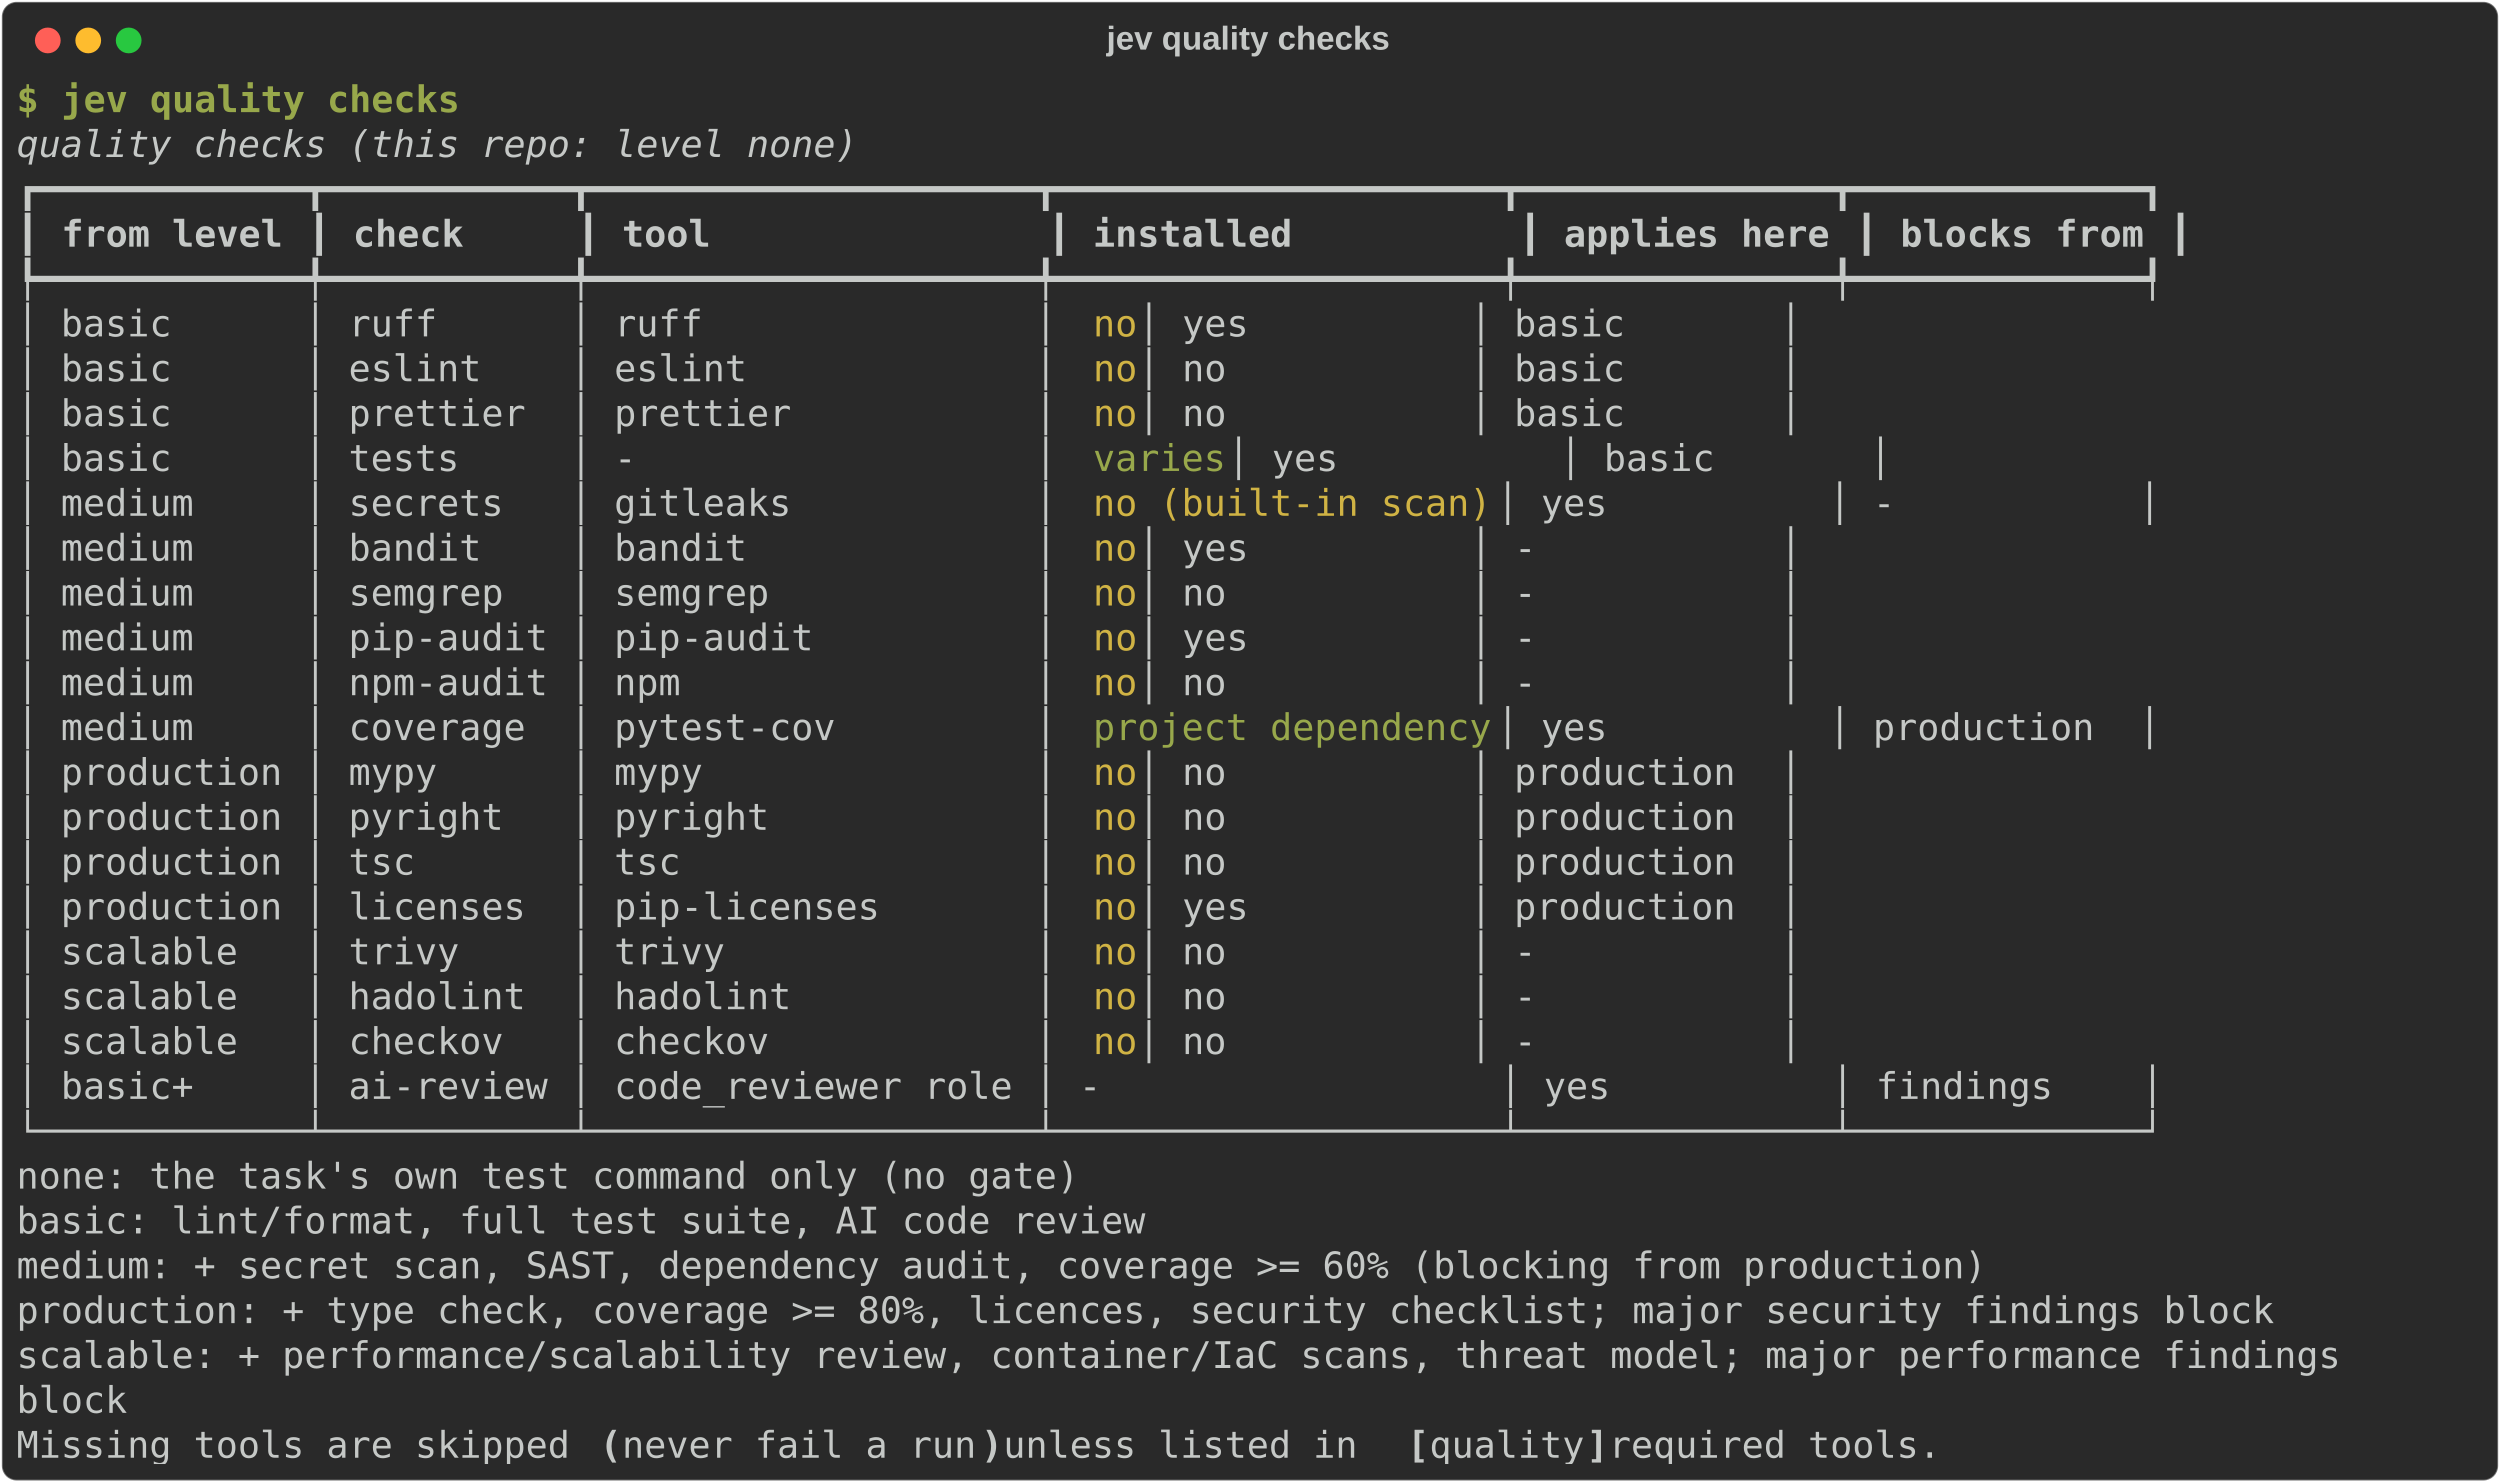
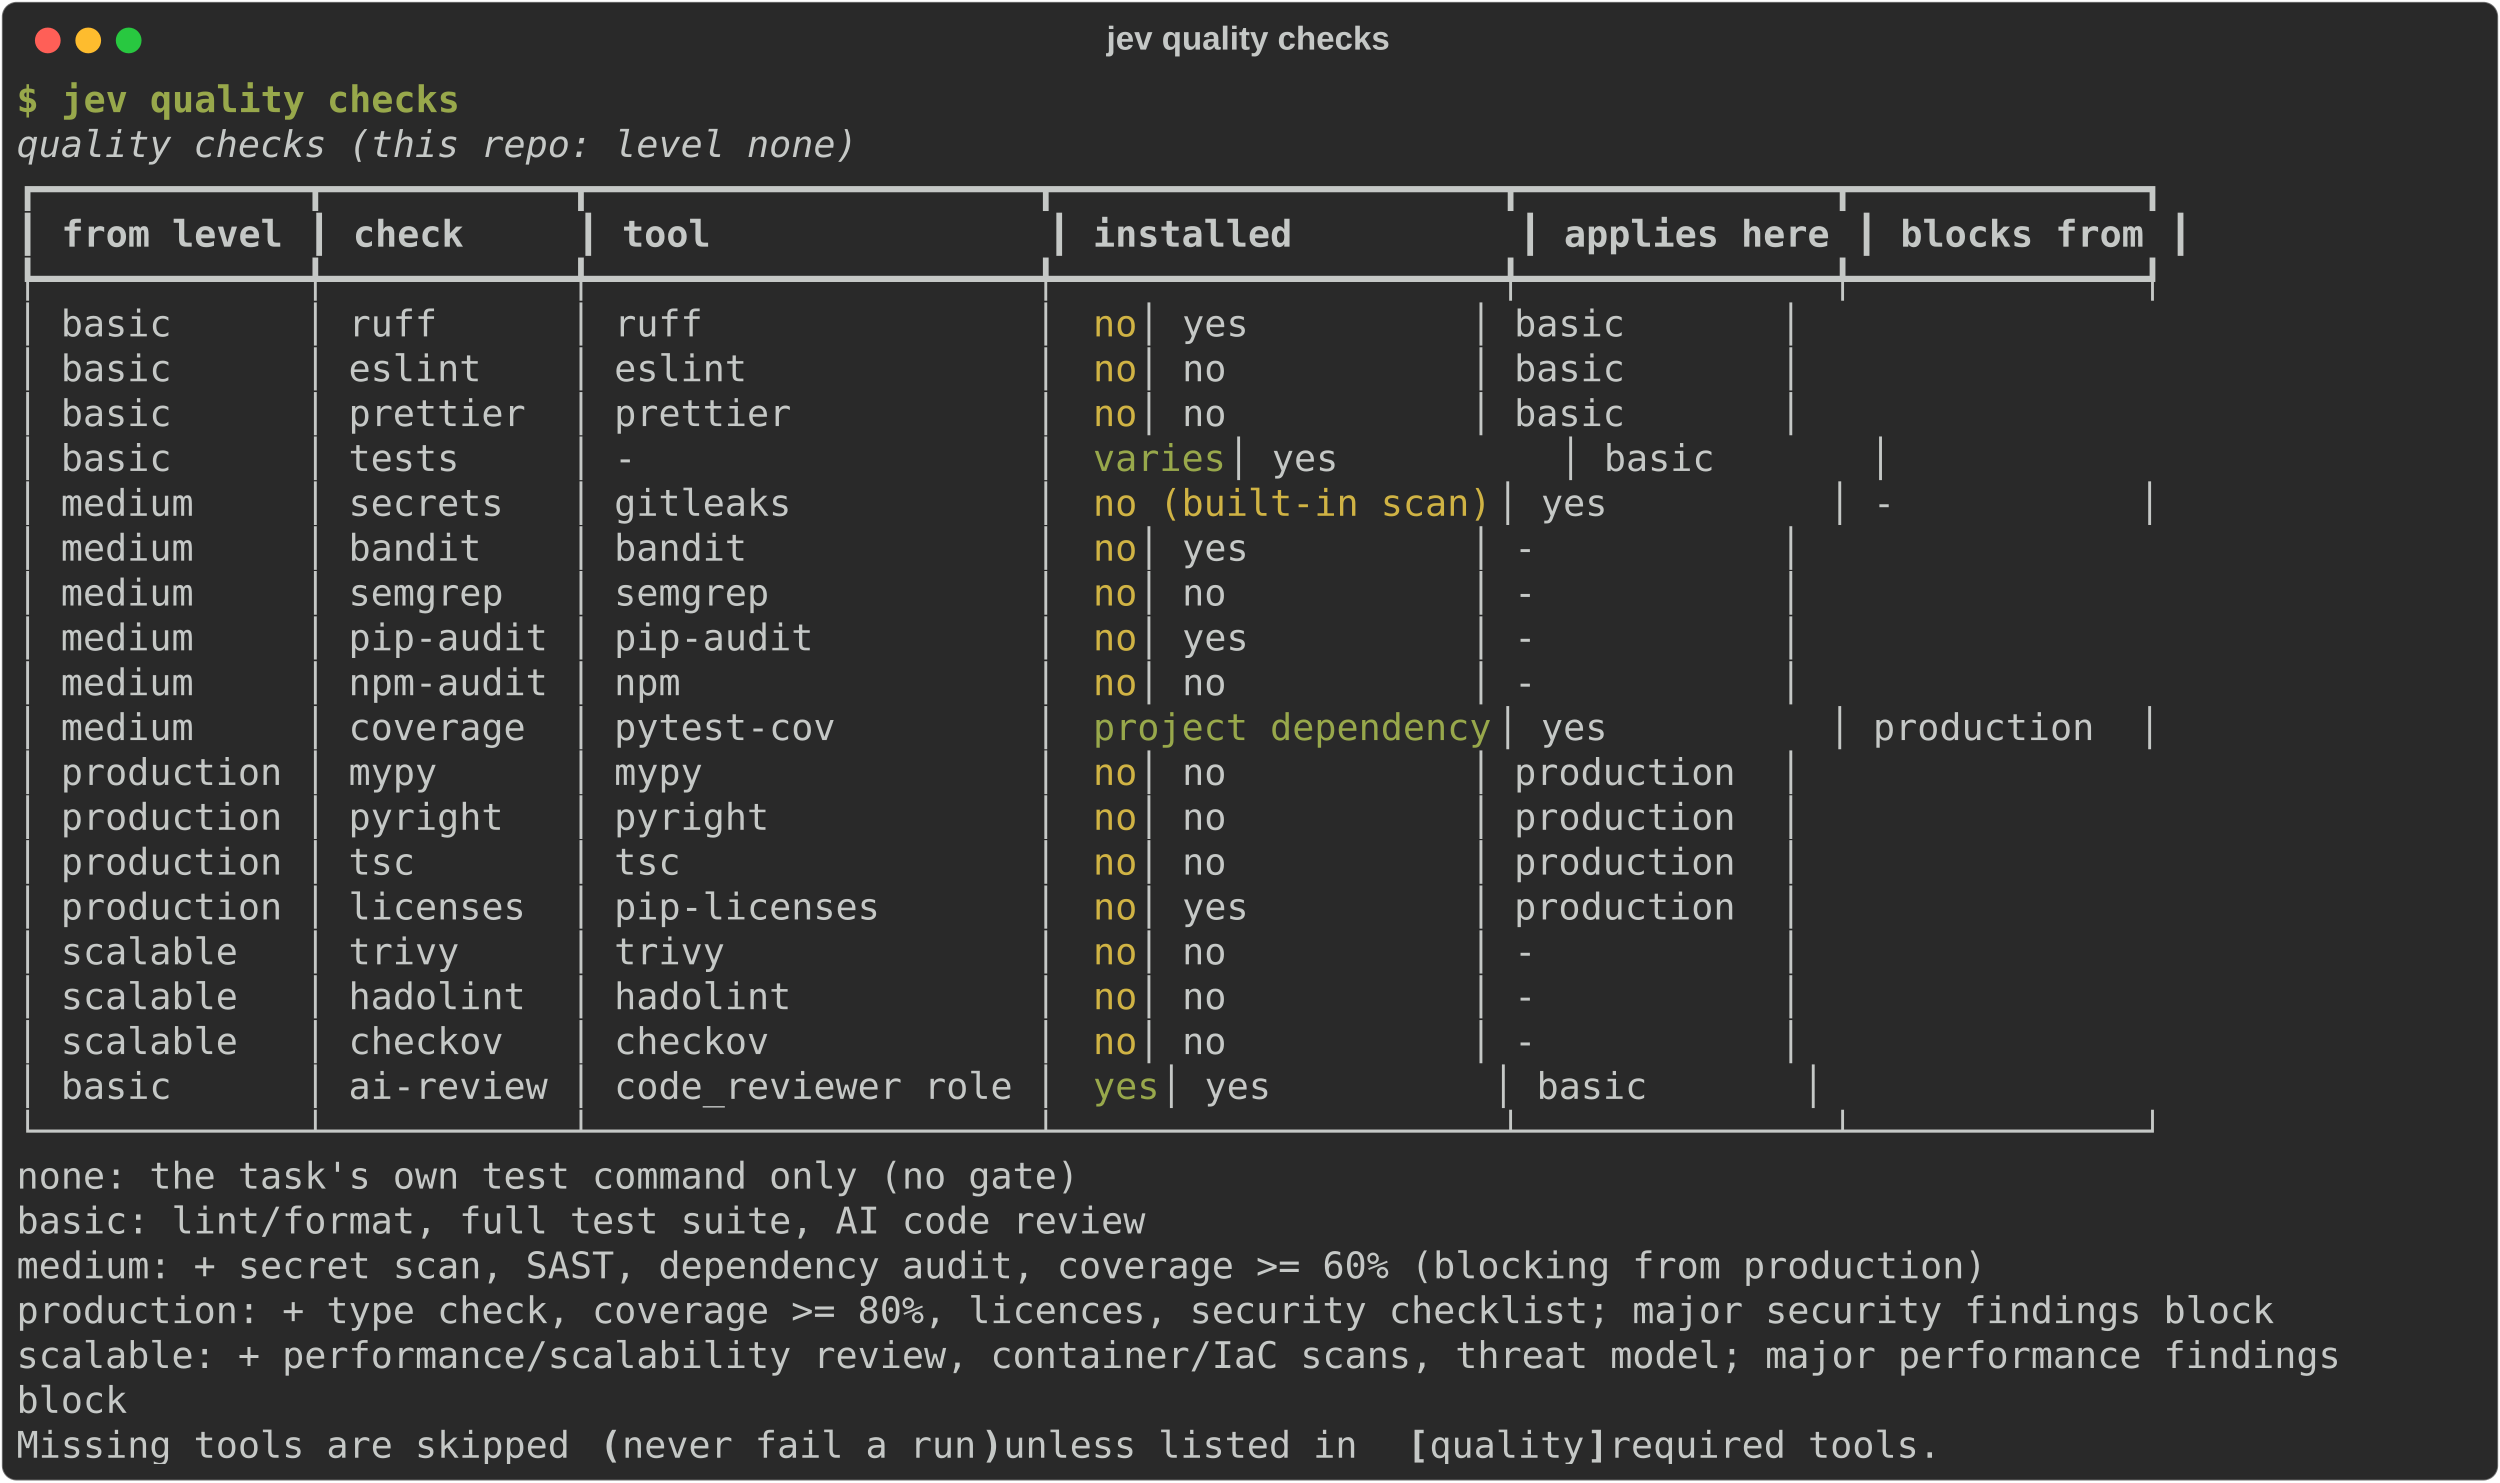
<svg xmlns="http://www.w3.org/2000/svg" class="rich-terminal" viewBox="0 0 1360 806.4">
  <style>

    @font-face {
        font-family: "Fira Code";
        src: local("FiraCode-Regular"),
                url("https://cdnjs.cloudflare.com/ajax/libs/firacode/6.2.0/woff2/FiraCode-Regular.woff2") format("woff2"),
                url("https://cdnjs.cloudflare.com/ajax/libs/firacode/6.2.0/woff/FiraCode-Regular.woff") format("woff");
        font-style: normal;
        font-weight: 400;
    }
    @font-face {
        font-family: "Fira Code";
        src: local("FiraCode-Bold"),
                url("https://cdnjs.cloudflare.com/ajax/libs/firacode/6.2.0/woff2/FiraCode-Bold.woff2") format("woff2"),
                url("https://cdnjs.cloudflare.com/ajax/libs/firacode/6.2.0/woff/FiraCode-Bold.woff") format("woff");
        font-style: bold;
        font-weight: 700;
    }

-     .terminal-339741972-matrix {
+     .terminal-1453140617-matrix {
        font-family: Fira Code, monospace;
        font-size: 20px;
        line-height: 24.4px;
        font-variant-east-asian: full-width;
    }

-     .terminal-339741972-title {
+     .terminal-1453140617-title {
        font-size: 18px;
        font-weight: bold;
        font-family: arial;
    }

-     .terminal-339741972-r1 { fill: #98a84b;font-weight: bold }
- .terminal-339741972-r2 { fill: #c5c8c6 }
- .terminal-339741972-r3 { fill: #c5c8c6;font-style: italic; }
- .terminal-339741972-r4 { fill: #c5c8c6;font-weight: bold }
- .terminal-339741972-r5 { fill: #d0b344 }
- .terminal-339741972-r6 { fill: #98a84b }
+     .terminal-1453140617-r1 { fill: #98a84b;font-weight: bold }
+ .terminal-1453140617-r2 { fill: #c5c8c6 }
+ .terminal-1453140617-r3 { fill: #c5c8c6;font-style: italic; }
+ .terminal-1453140617-r4 { fill: #c5c8c6;font-weight: bold }
+ .terminal-1453140617-r5 { fill: #d0b344 }
+ .terminal-1453140617-r6 { fill: #98a84b }
    </style>
  <defs>
-     <clipPath id="terminal-339741972-clip-terminal">
+     <clipPath id="terminal-1453140617-clip-terminal">
      <rect x="0" y="0" width="1341.0" height="755.4" />
    </clipPath>
-     <clipPath id="terminal-339741972-line-0">
+     <clipPath id="terminal-1453140617-line-0">
      <rect x="0" y="1.5" width="1342" height="24.65" />
    </clipPath>
-     <clipPath id="terminal-339741972-line-1">
+     <clipPath id="terminal-1453140617-line-1">
      <rect x="0" y="25.9" width="1342" height="24.65" />
    </clipPath>
-     <clipPath id="terminal-339741972-line-2">
+     <clipPath id="terminal-1453140617-line-2">
      <rect x="0" y="50.3" width="1342" height="24.65" />
    </clipPath>
-     <clipPath id="terminal-339741972-line-3">
+     <clipPath id="terminal-1453140617-line-3">
      <rect x="0" y="74.7" width="1342" height="24.65" />
    </clipPath>
-     <clipPath id="terminal-339741972-line-4">
+     <clipPath id="terminal-1453140617-line-4">
      <rect x="0" y="99.1" width="1342" height="24.65" />
    </clipPath>
-     <clipPath id="terminal-339741972-line-5">
+     <clipPath id="terminal-1453140617-line-5">
      <rect x="0" y="123.5" width="1342" height="24.65" />
    </clipPath>
-     <clipPath id="terminal-339741972-line-6">
+     <clipPath id="terminal-1453140617-line-6">
      <rect x="0" y="147.9" width="1342" height="24.65" />
    </clipPath>
-     <clipPath id="terminal-339741972-line-7">
+     <clipPath id="terminal-1453140617-line-7">
      <rect x="0" y="172.3" width="1342" height="24.65" />
    </clipPath>
-     <clipPath id="terminal-339741972-line-8">
+     <clipPath id="terminal-1453140617-line-8">
      <rect x="0" y="196.7" width="1342" height="24.65" />
    </clipPath>
-     <clipPath id="terminal-339741972-line-9">
+     <clipPath id="terminal-1453140617-line-9">
      <rect x="0" y="221.1" width="1342" height="24.65" />
    </clipPath>
-     <clipPath id="terminal-339741972-line-10">
+     <clipPath id="terminal-1453140617-line-10">
      <rect x="0" y="245.5" width="1342" height="24.65" />
    </clipPath>
-     <clipPath id="terminal-339741972-line-11">
+     <clipPath id="terminal-1453140617-line-11">
      <rect x="0" y="269.9" width="1342" height="24.65" />
    </clipPath>
-     <clipPath id="terminal-339741972-line-12">
+     <clipPath id="terminal-1453140617-line-12">
      <rect x="0" y="294.3" width="1342" height="24.65" />
    </clipPath>
-     <clipPath id="terminal-339741972-line-13">
+     <clipPath id="terminal-1453140617-line-13">
      <rect x="0" y="318.7" width="1342" height="24.65" />
    </clipPath>
-     <clipPath id="terminal-339741972-line-14">
+     <clipPath id="terminal-1453140617-line-14">
      <rect x="0" y="343.1" width="1342" height="24.65" />
    </clipPath>
-     <clipPath id="terminal-339741972-line-15">
+     <clipPath id="terminal-1453140617-line-15">
      <rect x="0" y="367.5" width="1342" height="24.65" />
    </clipPath>
-     <clipPath id="terminal-339741972-line-16">
+     <clipPath id="terminal-1453140617-line-16">
      <rect x="0" y="391.9" width="1342" height="24.65" />
    </clipPath>
-     <clipPath id="terminal-339741972-line-17">
+     <clipPath id="terminal-1453140617-line-17">
      <rect x="0" y="416.3" width="1342" height="24.65" />
    </clipPath>
-     <clipPath id="terminal-339741972-line-18">
+     <clipPath id="terminal-1453140617-line-18">
      <rect x="0" y="440.7" width="1342" height="24.65" />
    </clipPath>
-     <clipPath id="terminal-339741972-line-19">
+     <clipPath id="terminal-1453140617-line-19">
      <rect x="0" y="465.1" width="1342" height="24.65" />
    </clipPath>
-     <clipPath id="terminal-339741972-line-20">
+     <clipPath id="terminal-1453140617-line-20">
      <rect x="0" y="489.5" width="1342" height="24.65" />
    </clipPath>
-     <clipPath id="terminal-339741972-line-21">
+     <clipPath id="terminal-1453140617-line-21">
      <rect x="0" y="513.9" width="1342" height="24.65" />
    </clipPath>
-     <clipPath id="terminal-339741972-line-22">
+     <clipPath id="terminal-1453140617-line-22">
      <rect x="0" y="538.3" width="1342" height="24.65" />
    </clipPath>
-     <clipPath id="terminal-339741972-line-23">
+     <clipPath id="terminal-1453140617-line-23">
      <rect x="0" y="562.7" width="1342" height="24.65" />
    </clipPath>
-     <clipPath id="terminal-339741972-line-24">
+     <clipPath id="terminal-1453140617-line-24">
      <rect x="0" y="587.1" width="1342" height="24.65" />
    </clipPath>
-     <clipPath id="terminal-339741972-line-25">
+     <clipPath id="terminal-1453140617-line-25">
      <rect x="0" y="611.5" width="1342" height="24.65" />
    </clipPath>
-     <clipPath id="terminal-339741972-line-26">
+     <clipPath id="terminal-1453140617-line-26">
      <rect x="0" y="635.9" width="1342" height="24.65" />
    </clipPath>
-     <clipPath id="terminal-339741972-line-27">
+     <clipPath id="terminal-1453140617-line-27">
      <rect x="0" y="660.3" width="1342" height="24.65" />
    </clipPath>
-     <clipPath id="terminal-339741972-line-28">
+     <clipPath id="terminal-1453140617-line-28">
      <rect x="0" y="684.7" width="1342" height="24.65" />
    </clipPath>
-     <clipPath id="terminal-339741972-line-29">
+     <clipPath id="terminal-1453140617-line-29">
      <rect x="0" y="709.1" width="1342" height="24.65" />
    </clipPath>
  </defs>
  <rect fill="#292929" stroke="rgba(255,255,255,0.35)" stroke-width="1" x="1" y="1" width="1358" height="804.4" rx="8" />
-   <text class="terminal-339741972-title" fill="#c5c8c6" text-anchor="middle" x="679" y="27">jev quality checks</text>
+   <text class="terminal-1453140617-title" fill="#c5c8c6" text-anchor="middle" x="679" y="27">jev quality checks</text>
  <g transform="translate(26,22)">
    <circle cx="0" cy="0" r="7" fill="#ff5f57" />
    <circle cx="22" cy="0" r="7" fill="#febc2e" />
    <circle cx="44" cy="0" r="7" fill="#28c840" />
  </g>
-   <g transform="translate(9, 41)" clip-path="url(#terminal-339741972-clip-terminal)">
-     <g class="terminal-339741972-matrix">
-       <text class="terminal-339741972-r1" x="0" y="20" textLength="24.4" clip-path="url(#terminal-339741972-line-0)">$ </text>
-       <text class="terminal-339741972-r1" x="24.4" y="20" textLength="219.6" clip-path="url(#terminal-339741972-line-0)">jev quality checks</text>
-       <text class="terminal-339741972-r2" x="1342" y="20" textLength="12.2" clip-path="url(#terminal-339741972-line-0)">
- </text>
-       <text class="terminal-339741972-r3" x="0" y="44.4" textLength="1183.4" clip-path="url(#terminal-339741972-line-1)">                             quality checks (this repo: level none)                              </text>
-       <text class="terminal-339741972-r2" x="1342" y="44.4" textLength="12.2" clip-path="url(#terminal-339741972-line-1)">
- </text>
-       <text class="terminal-339741972-r2" x="0" y="68.8" textLength="1183.4" clip-path="url(#terminal-339741972-line-2)">┏━━━━━━━━━━━━┳━━━━━━━━━━━┳━━━━━━━━━━━━━━━━━━━━┳━━━━━━━━━━━━━━━━━━━━┳━━━━━━━━━━━━━━┳━━━━━━━━━━━━━┓</text>
-       <text class="terminal-339741972-r2" x="1342" y="68.8" textLength="12.2" clip-path="url(#terminal-339741972-line-2)">
- </text>
-       <text class="terminal-339741972-r2" x="0" y="93.2" textLength="12.2" clip-path="url(#terminal-339741972-line-3)">┃</text>
-       <text class="terminal-339741972-r4" x="24.4" y="93.2" textLength="122" clip-path="url(#terminal-339741972-line-3)">from level</text>
-       <text class="terminal-339741972-r2" x="158.6" y="93.2" textLength="12.2" clip-path="url(#terminal-339741972-line-3)">┃</text>
-       <text class="terminal-339741972-r4" x="183" y="93.2" textLength="109.8" clip-path="url(#terminal-339741972-line-3)">check    </text>
-       <text class="terminal-339741972-r2" x="305" y="93.2" textLength="12.2" clip-path="url(#terminal-339741972-line-3)">┃</text>
-       <text class="terminal-339741972-r4" x="329.4" y="93.2" textLength="219.6" clip-path="url(#terminal-339741972-line-3)">tool              </text>
-       <text class="terminal-339741972-r2" x="561.2" y="93.2" textLength="12.2" clip-path="url(#terminal-339741972-line-3)">┃</text>
-       <text class="terminal-339741972-r4" x="585.6" y="93.2" textLength="219.6" clip-path="url(#terminal-339741972-line-3)">installed         </text>
-       <text class="terminal-339741972-r2" x="817.4" y="93.2" textLength="12.2" clip-path="url(#terminal-339741972-line-3)">┃</text>
-       <text class="terminal-339741972-r4" x="841.8" y="93.2" textLength="146.4" clip-path="url(#terminal-339741972-line-3)">applies here</text>
-       <text class="terminal-339741972-r2" x="1000.4" y="93.2" textLength="12.2" clip-path="url(#terminal-339741972-line-3)">┃</text>
-       <text class="terminal-339741972-r4" x="1024.8" y="93.2" textLength="134.2" clip-path="url(#terminal-339741972-line-3)">blocks from</text>
-       <text class="terminal-339741972-r2" x="1171.2" y="93.2" textLength="12.2" clip-path="url(#terminal-339741972-line-3)">┃</text>
-       <text class="terminal-339741972-r2" x="1342" y="93.2" textLength="12.2" clip-path="url(#terminal-339741972-line-3)">
- </text>
-       <text class="terminal-339741972-r2" x="0" y="117.6" textLength="1183.4" clip-path="url(#terminal-339741972-line-4)">┡━━━━━━━━━━━━╇━━━━━━━━━━━╇━━━━━━━━━━━━━━━━━━━━╇━━━━━━━━━━━━━━━━━━━━╇━━━━━━━━━━━━━━╇━━━━━━━━━━━━━┩</text>
-       <text class="terminal-339741972-r2" x="1342" y="117.6" textLength="12.2" clip-path="url(#terminal-339741972-line-4)">
- </text>
-       <text class="terminal-339741972-r2" x="0" y="142" textLength="585.6" clip-path="url(#terminal-339741972-line-5)">│ basic      │ ruff      │ ruff               │ </text>
-       <text class="terminal-339741972-r5" x="585.6" y="142" textLength="24.4" clip-path="url(#terminal-339741972-line-5)">no</text>
-       <text class="terminal-339741972-r2" x="610" y="142" textLength="573.4" clip-path="url(#terminal-339741972-line-5)">                 │ yes          │ basic       │</text>
-       <text class="terminal-339741972-r2" x="1342" y="142" textLength="12.2" clip-path="url(#terminal-339741972-line-5)">
- </text>
-       <text class="terminal-339741972-r2" x="0" y="166.4" textLength="585.6" clip-path="url(#terminal-339741972-line-6)">│ basic      │ eslint    │ eslint             │ </text>
-       <text class="terminal-339741972-r5" x="585.6" y="166.4" textLength="24.4" clip-path="url(#terminal-339741972-line-6)">no</text>
-       <text class="terminal-339741972-r2" x="610" y="166.4" textLength="573.4" clip-path="url(#terminal-339741972-line-6)">                 │ no           │ basic       │</text>
-       <text class="terminal-339741972-r2" x="1342" y="166.4" textLength="12.2" clip-path="url(#terminal-339741972-line-6)">
- </text>
-       <text class="terminal-339741972-r2" x="0" y="190.8" textLength="585.6" clip-path="url(#terminal-339741972-line-7)">│ basic      │ prettier  │ prettier           │ </text>
-       <text class="terminal-339741972-r5" x="585.6" y="190.8" textLength="24.4" clip-path="url(#terminal-339741972-line-7)">no</text>
-       <text class="terminal-339741972-r2" x="610" y="190.8" textLength="573.4" clip-path="url(#terminal-339741972-line-7)">                 │ no           │ basic       │</text>
-       <text class="terminal-339741972-r2" x="1342" y="190.8" textLength="12.2" clip-path="url(#terminal-339741972-line-7)">
- </text>
-       <text class="terminal-339741972-r2" x="0" y="215.2" textLength="585.6" clip-path="url(#terminal-339741972-line-8)">│ basic      │ tests     │ -                  │ </text>
-       <text class="terminal-339741972-r6" x="585.6" y="215.2" textLength="73.2" clip-path="url(#terminal-339741972-line-8)">varies</text>
-       <text class="terminal-339741972-r2" x="658.8" y="215.2" textLength="524.6" clip-path="url(#terminal-339741972-line-8)">             │ yes          │ basic       │</text>
-       <text class="terminal-339741972-r2" x="1342" y="215.2" textLength="12.2" clip-path="url(#terminal-339741972-line-8)">
- </text>
-       <text class="terminal-339741972-r2" x="0" y="239.6" textLength="585.6" clip-path="url(#terminal-339741972-line-9)">│ medium     │ secrets   │ gitleaks           │ </text>
-       <text class="terminal-339741972-r5" x="585.6" y="239.6" textLength="219.6" clip-path="url(#terminal-339741972-line-9)">no (built-in scan)</text>
-       <text class="terminal-339741972-r2" x="805.2" y="239.6" textLength="378.2" clip-path="url(#terminal-339741972-line-9)"> │ yes          │ -           │</text>
-       <text class="terminal-339741972-r2" x="1342" y="239.6" textLength="12.2" clip-path="url(#terminal-339741972-line-9)">
- </text>
-       <text class="terminal-339741972-r2" x="0" y="264" textLength="585.6" clip-path="url(#terminal-339741972-line-10)">│ medium     │ bandit    │ bandit             │ </text>
-       <text class="terminal-339741972-r5" x="585.6" y="264" textLength="24.4" clip-path="url(#terminal-339741972-line-10)">no</text>
-       <text class="terminal-339741972-r2" x="610" y="264" textLength="573.4" clip-path="url(#terminal-339741972-line-10)">                 │ yes          │ -           │</text>
-       <text class="terminal-339741972-r2" x="1342" y="264" textLength="12.2" clip-path="url(#terminal-339741972-line-10)">
- </text>
-       <text class="terminal-339741972-r2" x="0" y="288.4" textLength="585.6" clip-path="url(#terminal-339741972-line-11)">│ medium     │ semgrep   │ semgrep            │ </text>
-       <text class="terminal-339741972-r5" x="585.6" y="288.4" textLength="24.4" clip-path="url(#terminal-339741972-line-11)">no</text>
-       <text class="terminal-339741972-r2" x="610" y="288.4" textLength="573.4" clip-path="url(#terminal-339741972-line-11)">                 │ no           │ -           │</text>
-       <text class="terminal-339741972-r2" x="1342" y="288.4" textLength="12.2" clip-path="url(#terminal-339741972-line-11)">
- </text>
-       <text class="terminal-339741972-r2" x="0" y="312.8" textLength="585.6" clip-path="url(#terminal-339741972-line-12)">│ medium     │ pip-audit │ pip-audit          │ </text>
-       <text class="terminal-339741972-r5" x="585.6" y="312.8" textLength="24.4" clip-path="url(#terminal-339741972-line-12)">no</text>
-       <text class="terminal-339741972-r2" x="610" y="312.8" textLength="573.4" clip-path="url(#terminal-339741972-line-12)">                 │ yes          │ -           │</text>
-       <text class="terminal-339741972-r2" x="1342" y="312.8" textLength="12.2" clip-path="url(#terminal-339741972-line-12)">
- </text>
-       <text class="terminal-339741972-r2" x="0" y="337.2" textLength="585.6" clip-path="url(#terminal-339741972-line-13)">│ medium     │ npm-audit │ npm                │ </text>
-       <text class="terminal-339741972-r5" x="585.6" y="337.2" textLength="24.4" clip-path="url(#terminal-339741972-line-13)">no</text>
-       <text class="terminal-339741972-r2" x="610" y="337.2" textLength="573.4" clip-path="url(#terminal-339741972-line-13)">                 │ no           │ -           │</text>
-       <text class="terminal-339741972-r2" x="1342" y="337.2" textLength="12.2" clip-path="url(#terminal-339741972-line-13)">
- </text>
-       <text class="terminal-339741972-r2" x="0" y="361.6" textLength="585.6" clip-path="url(#terminal-339741972-line-14)">│ medium     │ coverage  │ pytest-cov         │ </text>
-       <text class="terminal-339741972-r6" x="585.6" y="361.6" textLength="219.6" clip-path="url(#terminal-339741972-line-14)">project dependency</text>
-       <text class="terminal-339741972-r2" x="805.2" y="361.6" textLength="378.2" clip-path="url(#terminal-339741972-line-14)"> │ yes          │ production  │</text>
-       <text class="terminal-339741972-r2" x="1342" y="361.6" textLength="12.2" clip-path="url(#terminal-339741972-line-14)">
- </text>
-       <text class="terminal-339741972-r2" x="0" y="386" textLength="585.6" clip-path="url(#terminal-339741972-line-15)">│ production │ mypy      │ mypy               │ </text>
-       <text class="terminal-339741972-r5" x="585.6" y="386" textLength="24.4" clip-path="url(#terminal-339741972-line-15)">no</text>
-       <text class="terminal-339741972-r2" x="610" y="386" textLength="573.4" clip-path="url(#terminal-339741972-line-15)">                 │ no           │ production  │</text>
-       <text class="terminal-339741972-r2" x="1342" y="386" textLength="12.2" clip-path="url(#terminal-339741972-line-15)">
- </text>
-       <text class="terminal-339741972-r2" x="0" y="410.4" textLength="585.6" clip-path="url(#terminal-339741972-line-16)">│ production │ pyright   │ pyright            │ </text>
-       <text class="terminal-339741972-r5" x="585.6" y="410.4" textLength="24.4" clip-path="url(#terminal-339741972-line-16)">no</text>
-       <text class="terminal-339741972-r2" x="610" y="410.4" textLength="573.4" clip-path="url(#terminal-339741972-line-16)">                 │ no           │ production  │</text>
-       <text class="terminal-339741972-r2" x="1342" y="410.4" textLength="12.2" clip-path="url(#terminal-339741972-line-16)">
- </text>
-       <text class="terminal-339741972-r2" x="0" y="434.8" textLength="585.6" clip-path="url(#terminal-339741972-line-17)">│ production │ tsc       │ tsc                │ </text>
-       <text class="terminal-339741972-r5" x="585.6" y="434.8" textLength="24.4" clip-path="url(#terminal-339741972-line-17)">no</text>
-       <text class="terminal-339741972-r2" x="610" y="434.8" textLength="573.4" clip-path="url(#terminal-339741972-line-17)">                 │ no           │ production  │</text>
-       <text class="terminal-339741972-r2" x="1342" y="434.8" textLength="12.2" clip-path="url(#terminal-339741972-line-17)">
- </text>
-       <text class="terminal-339741972-r2" x="0" y="459.2" textLength="585.6" clip-path="url(#terminal-339741972-line-18)">│ production │ licenses  │ pip-licenses       │ </text>
-       <text class="terminal-339741972-r5" x="585.6" y="459.2" textLength="24.4" clip-path="url(#terminal-339741972-line-18)">no</text>
-       <text class="terminal-339741972-r2" x="610" y="459.2" textLength="573.4" clip-path="url(#terminal-339741972-line-18)">                 │ yes          │ production  │</text>
-       <text class="terminal-339741972-r2" x="1342" y="459.2" textLength="12.2" clip-path="url(#terminal-339741972-line-18)">
- </text>
-       <text class="terminal-339741972-r2" x="0" y="483.6" textLength="585.6" clip-path="url(#terminal-339741972-line-19)">│ scalable   │ trivy     │ trivy              │ </text>
-       <text class="terminal-339741972-r5" x="585.6" y="483.6" textLength="24.4" clip-path="url(#terminal-339741972-line-19)">no</text>
-       <text class="terminal-339741972-r2" x="610" y="483.6" textLength="573.4" clip-path="url(#terminal-339741972-line-19)">                 │ no           │ -           │</text>
-       <text class="terminal-339741972-r2" x="1342" y="483.6" textLength="12.2" clip-path="url(#terminal-339741972-line-19)">
- </text>
-       <text class="terminal-339741972-r2" x="0" y="508" textLength="585.6" clip-path="url(#terminal-339741972-line-20)">│ scalable   │ hadolint  │ hadolint           │ </text>
-       <text class="terminal-339741972-r5" x="585.6" y="508" textLength="24.4" clip-path="url(#terminal-339741972-line-20)">no</text>
-       <text class="terminal-339741972-r2" x="610" y="508" textLength="573.4" clip-path="url(#terminal-339741972-line-20)">                 │ no           │ -           │</text>
-       <text class="terminal-339741972-r2" x="1342" y="508" textLength="12.2" clip-path="url(#terminal-339741972-line-20)">
- </text>
-       <text class="terminal-339741972-r2" x="0" y="532.4" textLength="585.6" clip-path="url(#terminal-339741972-line-21)">│ scalable   │ checkov   │ checkov            │ </text>
-       <text class="terminal-339741972-r5" x="585.6" y="532.4" textLength="24.4" clip-path="url(#terminal-339741972-line-21)">no</text>
-       <text class="terminal-339741972-r2" x="610" y="532.4" textLength="573.4" clip-path="url(#terminal-339741972-line-21)">                 │ no           │ -           │</text>
-       <text class="terminal-339741972-r2" x="1342" y="532.4" textLength="12.2" clip-path="url(#terminal-339741972-line-21)">
- </text>
-       <text class="terminal-339741972-r2" x="0" y="556.8" textLength="1183.4" clip-path="url(#terminal-339741972-line-22)">│ basic+     │ ai-review │ code_reviewer role │ -                  │ yes          │ findings    │</text>
-       <text class="terminal-339741972-r2" x="1342" y="556.8" textLength="12.2" clip-path="url(#terminal-339741972-line-22)">
- </text>
-       <text class="terminal-339741972-r2" x="0" y="581.2" textLength="1183.4" clip-path="url(#terminal-339741972-line-23)">└────────────┴───────────┴────────────────────┴────────────────────┴──────────────┴─────────────┘</text>
-       <text class="terminal-339741972-r2" x="1342" y="581.2" textLength="12.2" clip-path="url(#terminal-339741972-line-23)">
- </text>
-       <text class="terminal-339741972-r2" x="0" y="605.6" textLength="610" clip-path="url(#terminal-339741972-line-24)">  none: the task's own test command only (no gate)</text>
-       <text class="terminal-339741972-r2" x="1342" y="605.6" textLength="12.2" clip-path="url(#terminal-339741972-line-24)">
- </text>
-       <text class="terminal-339741972-r2" x="0" y="630" textLength="646.6" clip-path="url(#terminal-339741972-line-25)">  basic: lint/format, full test suite, AI code review</text>
-       <text class="terminal-339741972-r2" x="1342" y="630" textLength="12.2" clip-path="url(#terminal-339741972-line-25)">
- </text>
-       <text class="terminal-339741972-r2" x="0" y="654.4" textLength="1110.2" clip-path="url(#terminal-339741972-line-26)">  medium: + secret scan, SAST, dependency audit, coverage &gt;= 60% (blocking from production)</text>
-       <text class="terminal-339741972-r2" x="1342" y="654.4" textLength="12.2" clip-path="url(#terminal-339741972-line-26)">
- </text>
-       <text class="terminal-339741972-r2" x="0" y="678.8" textLength="1268.8" clip-path="url(#terminal-339741972-line-27)">  production: + type check, coverage &gt;= 80%, licences, security checklist; major security findings block</text>
-       <text class="terminal-339741972-r2" x="1342" y="678.8" textLength="12.2" clip-path="url(#terminal-339741972-line-27)">
- </text>
-       <text class="terminal-339741972-r2" x="0" y="703.2" textLength="1317.6" clip-path="url(#terminal-339741972-line-28)">  scalable: + performance/scalability review, container/IaC scans, threat model; major performance findings </text>
-       <text class="terminal-339741972-r2" x="1342" y="703.2" textLength="12.2" clip-path="url(#terminal-339741972-line-28)">
- </text>
-       <text class="terminal-339741972-r2" x="0" y="727.6" textLength="61" clip-path="url(#terminal-339741972-line-29)">block</text>
-       <text class="terminal-339741972-r2" x="1342" y="727.6" textLength="12.2" clip-path="url(#terminal-339741972-line-29)">
- </text>
-       <text class="terminal-339741972-r2" x="0" y="752" textLength="317.2" clip-path="url(#terminal-339741972-line-30)">Missing tools are skipped </text>
-       <text class="terminal-339741972-r4" x="317.2" y="752" textLength="12.2" clip-path="url(#terminal-339741972-line-30)">(</text>
-       <text class="terminal-339741972-r2" x="329.4" y="752" textLength="195.2" clip-path="url(#terminal-339741972-line-30)">never fail a run</text>
-       <text class="terminal-339741972-r4" x="524.6" y="752" textLength="12.2" clip-path="url(#terminal-339741972-line-30)">)</text>
-       <text class="terminal-339741972-r2" x="536.8" y="752" textLength="219.6" clip-path="url(#terminal-339741972-line-30)"> unless listed in </text>
-       <text class="terminal-339741972-r4" x="756.4" y="752" textLength="12.2" clip-path="url(#terminal-339741972-line-30)">[</text>
-       <text class="terminal-339741972-r2" x="768.6" y="752" textLength="85.4" clip-path="url(#terminal-339741972-line-30)">quality</text>
-       <text class="terminal-339741972-r4" x="854" y="752" textLength="12.2" clip-path="url(#terminal-339741972-line-30)">]</text>
-       <text class="terminal-339741972-r2" x="866.2" y="752" textLength="195.2" clip-path="url(#terminal-339741972-line-30)"> required_tools.</text>
-       <text class="terminal-339741972-r2" x="1342" y="752" textLength="12.2" clip-path="url(#terminal-339741972-line-30)">
+   <g transform="translate(9, 41)" clip-path="url(#terminal-1453140617-clip-terminal)">
+     <g class="terminal-1453140617-matrix">
+       <text class="terminal-1453140617-r1" x="0" y="20" textLength="24.4" clip-path="url(#terminal-1453140617-line-0)">$ </text>
+       <text class="terminal-1453140617-r1" x="24.4" y="20" textLength="219.6" clip-path="url(#terminal-1453140617-line-0)">jev quality checks</text>
+       <text class="terminal-1453140617-r2" x="1342" y="20" textLength="12.2" clip-path="url(#terminal-1453140617-line-0)">
+ </text>
+       <text class="terminal-1453140617-r3" x="0" y="44.4" textLength="1183.4" clip-path="url(#terminal-1453140617-line-1)">                             quality checks (this repo: level none)                              </text>
+       <text class="terminal-1453140617-r2" x="1342" y="44.4" textLength="12.2" clip-path="url(#terminal-1453140617-line-1)">
+ </text>
+       <text class="terminal-1453140617-r2" x="0" y="68.8" textLength="1183.4" clip-path="url(#terminal-1453140617-line-2)">┏━━━━━━━━━━━━┳━━━━━━━━━━━┳━━━━━━━━━━━━━━━━━━━━┳━━━━━━━━━━━━━━━━━━━━┳━━━━━━━━━━━━━━┳━━━━━━━━━━━━━┓</text>
+       <text class="terminal-1453140617-r2" x="1342" y="68.8" textLength="12.2" clip-path="url(#terminal-1453140617-line-2)">
+ </text>
+       <text class="terminal-1453140617-r2" x="0" y="93.2" textLength="12.2" clip-path="url(#terminal-1453140617-line-3)">┃</text>
+       <text class="terminal-1453140617-r4" x="24.4" y="93.2" textLength="122" clip-path="url(#terminal-1453140617-line-3)">from level</text>
+       <text class="terminal-1453140617-r2" x="158.6" y="93.2" textLength="12.2" clip-path="url(#terminal-1453140617-line-3)">┃</text>
+       <text class="terminal-1453140617-r4" x="183" y="93.2" textLength="109.8" clip-path="url(#terminal-1453140617-line-3)">check    </text>
+       <text class="terminal-1453140617-r2" x="305" y="93.2" textLength="12.2" clip-path="url(#terminal-1453140617-line-3)">┃</text>
+       <text class="terminal-1453140617-r4" x="329.4" y="93.2" textLength="219.6" clip-path="url(#terminal-1453140617-line-3)">tool              </text>
+       <text class="terminal-1453140617-r2" x="561.2" y="93.2" textLength="12.2" clip-path="url(#terminal-1453140617-line-3)">┃</text>
+       <text class="terminal-1453140617-r4" x="585.6" y="93.2" textLength="219.6" clip-path="url(#terminal-1453140617-line-3)">installed         </text>
+       <text class="terminal-1453140617-r2" x="817.4" y="93.2" textLength="12.2" clip-path="url(#terminal-1453140617-line-3)">┃</text>
+       <text class="terminal-1453140617-r4" x="841.8" y="93.2" textLength="146.4" clip-path="url(#terminal-1453140617-line-3)">applies here</text>
+       <text class="terminal-1453140617-r2" x="1000.4" y="93.2" textLength="12.2" clip-path="url(#terminal-1453140617-line-3)">┃</text>
+       <text class="terminal-1453140617-r4" x="1024.8" y="93.2" textLength="134.2" clip-path="url(#terminal-1453140617-line-3)">blocks from</text>
+       <text class="terminal-1453140617-r2" x="1171.2" y="93.2" textLength="12.2" clip-path="url(#terminal-1453140617-line-3)">┃</text>
+       <text class="terminal-1453140617-r2" x="1342" y="93.2" textLength="12.2" clip-path="url(#terminal-1453140617-line-3)">
+ </text>
+       <text class="terminal-1453140617-r2" x="0" y="117.6" textLength="1183.4" clip-path="url(#terminal-1453140617-line-4)">┡━━━━━━━━━━━━╇━━━━━━━━━━━╇━━━━━━━━━━━━━━━━━━━━╇━━━━━━━━━━━━━━━━━━━━╇━━━━━━━━━━━━━━╇━━━━━━━━━━━━━┩</text>
+       <text class="terminal-1453140617-r2" x="1342" y="117.6" textLength="12.2" clip-path="url(#terminal-1453140617-line-4)">
+ </text>
+       <text class="terminal-1453140617-r2" x="0" y="142" textLength="585.6" clip-path="url(#terminal-1453140617-line-5)">│ basic      │ ruff      │ ruff               │ </text>
+       <text class="terminal-1453140617-r5" x="585.6" y="142" textLength="24.4" clip-path="url(#terminal-1453140617-line-5)">no</text>
+       <text class="terminal-1453140617-r2" x="610" y="142" textLength="573.4" clip-path="url(#terminal-1453140617-line-5)">                 │ yes          │ basic       │</text>
+       <text class="terminal-1453140617-r2" x="1342" y="142" textLength="12.2" clip-path="url(#terminal-1453140617-line-5)">
+ </text>
+       <text class="terminal-1453140617-r2" x="0" y="166.4" textLength="585.6" clip-path="url(#terminal-1453140617-line-6)">│ basic      │ eslint    │ eslint             │ </text>
+       <text class="terminal-1453140617-r5" x="585.6" y="166.4" textLength="24.4" clip-path="url(#terminal-1453140617-line-6)">no</text>
+       <text class="terminal-1453140617-r2" x="610" y="166.4" textLength="573.4" clip-path="url(#terminal-1453140617-line-6)">                 │ no           │ basic       │</text>
+       <text class="terminal-1453140617-r2" x="1342" y="166.4" textLength="12.2" clip-path="url(#terminal-1453140617-line-6)">
+ </text>
+       <text class="terminal-1453140617-r2" x="0" y="190.8" textLength="585.6" clip-path="url(#terminal-1453140617-line-7)">│ basic      │ prettier  │ prettier           │ </text>
+       <text class="terminal-1453140617-r5" x="585.6" y="190.8" textLength="24.4" clip-path="url(#terminal-1453140617-line-7)">no</text>
+       <text class="terminal-1453140617-r2" x="610" y="190.8" textLength="573.4" clip-path="url(#terminal-1453140617-line-7)">                 │ no           │ basic       │</text>
+       <text class="terminal-1453140617-r2" x="1342" y="190.8" textLength="12.2" clip-path="url(#terminal-1453140617-line-7)">
+ </text>
+       <text class="terminal-1453140617-r2" x="0" y="215.2" textLength="585.6" clip-path="url(#terminal-1453140617-line-8)">│ basic      │ tests     │ -                  │ </text>
+       <text class="terminal-1453140617-r6" x="585.6" y="215.2" textLength="73.2" clip-path="url(#terminal-1453140617-line-8)">varies</text>
+       <text class="terminal-1453140617-r2" x="658.8" y="215.2" textLength="524.6" clip-path="url(#terminal-1453140617-line-8)">             │ yes          │ basic       │</text>
+       <text class="terminal-1453140617-r2" x="1342" y="215.2" textLength="12.2" clip-path="url(#terminal-1453140617-line-8)">
+ </text>
+       <text class="terminal-1453140617-r2" x="0" y="239.6" textLength="585.6" clip-path="url(#terminal-1453140617-line-9)">│ medium     │ secrets   │ gitleaks           │ </text>
+       <text class="terminal-1453140617-r5" x="585.6" y="239.6" textLength="219.6" clip-path="url(#terminal-1453140617-line-9)">no (built-in scan)</text>
+       <text class="terminal-1453140617-r2" x="805.2" y="239.6" textLength="378.2" clip-path="url(#terminal-1453140617-line-9)"> │ yes          │ -           │</text>
+       <text class="terminal-1453140617-r2" x="1342" y="239.6" textLength="12.2" clip-path="url(#terminal-1453140617-line-9)">
+ </text>
+       <text class="terminal-1453140617-r2" x="0" y="264" textLength="585.6" clip-path="url(#terminal-1453140617-line-10)">│ medium     │ bandit    │ bandit             │ </text>
+       <text class="terminal-1453140617-r5" x="585.6" y="264" textLength="24.4" clip-path="url(#terminal-1453140617-line-10)">no</text>
+       <text class="terminal-1453140617-r2" x="610" y="264" textLength="573.4" clip-path="url(#terminal-1453140617-line-10)">                 │ yes          │ -           │</text>
+       <text class="terminal-1453140617-r2" x="1342" y="264" textLength="12.2" clip-path="url(#terminal-1453140617-line-10)">
+ </text>
+       <text class="terminal-1453140617-r2" x="0" y="288.4" textLength="585.6" clip-path="url(#terminal-1453140617-line-11)">│ medium     │ semgrep   │ semgrep            │ </text>
+       <text class="terminal-1453140617-r5" x="585.6" y="288.4" textLength="24.4" clip-path="url(#terminal-1453140617-line-11)">no</text>
+       <text class="terminal-1453140617-r2" x="610" y="288.4" textLength="573.4" clip-path="url(#terminal-1453140617-line-11)">                 │ no           │ -           │</text>
+       <text class="terminal-1453140617-r2" x="1342" y="288.4" textLength="12.2" clip-path="url(#terminal-1453140617-line-11)">
+ </text>
+       <text class="terminal-1453140617-r2" x="0" y="312.8" textLength="585.6" clip-path="url(#terminal-1453140617-line-12)">│ medium     │ pip-audit │ pip-audit          │ </text>
+       <text class="terminal-1453140617-r5" x="585.6" y="312.8" textLength="24.4" clip-path="url(#terminal-1453140617-line-12)">no</text>
+       <text class="terminal-1453140617-r2" x="610" y="312.8" textLength="573.4" clip-path="url(#terminal-1453140617-line-12)">                 │ yes          │ -           │</text>
+       <text class="terminal-1453140617-r2" x="1342" y="312.8" textLength="12.2" clip-path="url(#terminal-1453140617-line-12)">
+ </text>
+       <text class="terminal-1453140617-r2" x="0" y="337.2" textLength="585.6" clip-path="url(#terminal-1453140617-line-13)">│ medium     │ npm-audit │ npm                │ </text>
+       <text class="terminal-1453140617-r5" x="585.6" y="337.2" textLength="24.4" clip-path="url(#terminal-1453140617-line-13)">no</text>
+       <text class="terminal-1453140617-r2" x="610" y="337.2" textLength="573.4" clip-path="url(#terminal-1453140617-line-13)">                 │ no           │ -           │</text>
+       <text class="terminal-1453140617-r2" x="1342" y="337.2" textLength="12.2" clip-path="url(#terminal-1453140617-line-13)">
+ </text>
+       <text class="terminal-1453140617-r2" x="0" y="361.6" textLength="585.6" clip-path="url(#terminal-1453140617-line-14)">│ medium     │ coverage  │ pytest-cov         │ </text>
+       <text class="terminal-1453140617-r6" x="585.6" y="361.6" textLength="219.6" clip-path="url(#terminal-1453140617-line-14)">project dependency</text>
+       <text class="terminal-1453140617-r2" x="805.2" y="361.6" textLength="378.2" clip-path="url(#terminal-1453140617-line-14)"> │ yes          │ production  │</text>
+       <text class="terminal-1453140617-r2" x="1342" y="361.6" textLength="12.2" clip-path="url(#terminal-1453140617-line-14)">
+ </text>
+       <text class="terminal-1453140617-r2" x="0" y="386" textLength="585.6" clip-path="url(#terminal-1453140617-line-15)">│ production │ mypy      │ mypy               │ </text>
+       <text class="terminal-1453140617-r5" x="585.6" y="386" textLength="24.4" clip-path="url(#terminal-1453140617-line-15)">no</text>
+       <text class="terminal-1453140617-r2" x="610" y="386" textLength="573.4" clip-path="url(#terminal-1453140617-line-15)">                 │ no           │ production  │</text>
+       <text class="terminal-1453140617-r2" x="1342" y="386" textLength="12.2" clip-path="url(#terminal-1453140617-line-15)">
+ </text>
+       <text class="terminal-1453140617-r2" x="0" y="410.4" textLength="585.6" clip-path="url(#terminal-1453140617-line-16)">│ production │ pyright   │ pyright            │ </text>
+       <text class="terminal-1453140617-r5" x="585.6" y="410.4" textLength="24.4" clip-path="url(#terminal-1453140617-line-16)">no</text>
+       <text class="terminal-1453140617-r2" x="610" y="410.4" textLength="573.4" clip-path="url(#terminal-1453140617-line-16)">                 │ no           │ production  │</text>
+       <text class="terminal-1453140617-r2" x="1342" y="410.4" textLength="12.2" clip-path="url(#terminal-1453140617-line-16)">
+ </text>
+       <text class="terminal-1453140617-r2" x="0" y="434.8" textLength="585.6" clip-path="url(#terminal-1453140617-line-17)">│ production │ tsc       │ tsc                │ </text>
+       <text class="terminal-1453140617-r5" x="585.6" y="434.8" textLength="24.4" clip-path="url(#terminal-1453140617-line-17)">no</text>
+       <text class="terminal-1453140617-r2" x="610" y="434.8" textLength="573.4" clip-path="url(#terminal-1453140617-line-17)">                 │ no           │ production  │</text>
+       <text class="terminal-1453140617-r2" x="1342" y="434.8" textLength="12.2" clip-path="url(#terminal-1453140617-line-17)">
+ </text>
+       <text class="terminal-1453140617-r2" x="0" y="459.2" textLength="585.6" clip-path="url(#terminal-1453140617-line-18)">│ production │ licenses  │ pip-licenses       │ </text>
+       <text class="terminal-1453140617-r5" x="585.6" y="459.2" textLength="24.4" clip-path="url(#terminal-1453140617-line-18)">no</text>
+       <text class="terminal-1453140617-r2" x="610" y="459.2" textLength="573.4" clip-path="url(#terminal-1453140617-line-18)">                 │ yes          │ production  │</text>
+       <text class="terminal-1453140617-r2" x="1342" y="459.2" textLength="12.2" clip-path="url(#terminal-1453140617-line-18)">
+ </text>
+       <text class="terminal-1453140617-r2" x="0" y="483.6" textLength="585.6" clip-path="url(#terminal-1453140617-line-19)">│ scalable   │ trivy     │ trivy              │ </text>
+       <text class="terminal-1453140617-r5" x="585.6" y="483.6" textLength="24.4" clip-path="url(#terminal-1453140617-line-19)">no</text>
+       <text class="terminal-1453140617-r2" x="610" y="483.6" textLength="573.4" clip-path="url(#terminal-1453140617-line-19)">                 │ no           │ -           │</text>
+       <text class="terminal-1453140617-r2" x="1342" y="483.6" textLength="12.2" clip-path="url(#terminal-1453140617-line-19)">
+ </text>
+       <text class="terminal-1453140617-r2" x="0" y="508" textLength="585.6" clip-path="url(#terminal-1453140617-line-20)">│ scalable   │ hadolint  │ hadolint           │ </text>
+       <text class="terminal-1453140617-r5" x="585.6" y="508" textLength="24.4" clip-path="url(#terminal-1453140617-line-20)">no</text>
+       <text class="terminal-1453140617-r2" x="610" y="508" textLength="573.4" clip-path="url(#terminal-1453140617-line-20)">                 │ no           │ -           │</text>
+       <text class="terminal-1453140617-r2" x="1342" y="508" textLength="12.2" clip-path="url(#terminal-1453140617-line-20)">
+ </text>
+       <text class="terminal-1453140617-r2" x="0" y="532.4" textLength="585.6" clip-path="url(#terminal-1453140617-line-21)">│ scalable   │ checkov   │ checkov            │ </text>
+       <text class="terminal-1453140617-r5" x="585.6" y="532.4" textLength="24.4" clip-path="url(#terminal-1453140617-line-21)">no</text>
+       <text class="terminal-1453140617-r2" x="610" y="532.4" textLength="573.4" clip-path="url(#terminal-1453140617-line-21)">                 │ no           │ -           │</text>
+       <text class="terminal-1453140617-r2" x="1342" y="532.4" textLength="12.2" clip-path="url(#terminal-1453140617-line-21)">
+ </text>
+       <text class="terminal-1453140617-r2" x="0" y="556.8" textLength="585.6" clip-path="url(#terminal-1453140617-line-22)">│ basic      │ ai-review │ code_reviewer role │ </text>
+       <text class="terminal-1453140617-r6" x="585.6" y="556.8" textLength="36.6" clip-path="url(#terminal-1453140617-line-22)">yes</text>
+       <text class="terminal-1453140617-r2" x="622.2" y="556.8" textLength="561.2" clip-path="url(#terminal-1453140617-line-22)">                │ yes          │ basic       │</text>
+       <text class="terminal-1453140617-r2" x="1342" y="556.8" textLength="12.2" clip-path="url(#terminal-1453140617-line-22)">
+ </text>
+       <text class="terminal-1453140617-r2" x="0" y="581.2" textLength="1183.4" clip-path="url(#terminal-1453140617-line-23)">└────────────┴───────────┴────────────────────┴────────────────────┴──────────────┴─────────────┘</text>
+       <text class="terminal-1453140617-r2" x="1342" y="581.2" textLength="12.2" clip-path="url(#terminal-1453140617-line-23)">
+ </text>
+       <text class="terminal-1453140617-r2" x="0" y="605.6" textLength="610" clip-path="url(#terminal-1453140617-line-24)">  none: the task's own test command only (no gate)</text>
+       <text class="terminal-1453140617-r2" x="1342" y="605.6" textLength="12.2" clip-path="url(#terminal-1453140617-line-24)">
+ </text>
+       <text class="terminal-1453140617-r2" x="0" y="630" textLength="646.6" clip-path="url(#terminal-1453140617-line-25)">  basic: lint/format, full test suite, AI code review</text>
+       <text class="terminal-1453140617-r2" x="1342" y="630" textLength="12.2" clip-path="url(#terminal-1453140617-line-25)">
+ </text>
+       <text class="terminal-1453140617-r2" x="0" y="654.4" textLength="1110.2" clip-path="url(#terminal-1453140617-line-26)">  medium: + secret scan, SAST, dependency audit, coverage &gt;= 60% (blocking from production)</text>
+       <text class="terminal-1453140617-r2" x="1342" y="654.4" textLength="12.2" clip-path="url(#terminal-1453140617-line-26)">
+ </text>
+       <text class="terminal-1453140617-r2" x="0" y="678.8" textLength="1268.8" clip-path="url(#terminal-1453140617-line-27)">  production: + type check, coverage &gt;= 80%, licences, security checklist; major security findings block</text>
+       <text class="terminal-1453140617-r2" x="1342" y="678.8" textLength="12.2" clip-path="url(#terminal-1453140617-line-27)">
+ </text>
+       <text class="terminal-1453140617-r2" x="0" y="703.2" textLength="1317.6" clip-path="url(#terminal-1453140617-line-28)">  scalable: + performance/scalability review, container/IaC scans, threat model; major performance findings </text>
+       <text class="terminal-1453140617-r2" x="1342" y="703.2" textLength="12.2" clip-path="url(#terminal-1453140617-line-28)">
+ </text>
+       <text class="terminal-1453140617-r2" x="0" y="727.6" textLength="61" clip-path="url(#terminal-1453140617-line-29)">block</text>
+       <text class="terminal-1453140617-r2" x="1342" y="727.6" textLength="12.2" clip-path="url(#terminal-1453140617-line-29)">
+ </text>
+       <text class="terminal-1453140617-r2" x="0" y="752" textLength="317.2" clip-path="url(#terminal-1453140617-line-30)">Missing tools are skipped </text>
+       <text class="terminal-1453140617-r4" x="317.2" y="752" textLength="12.2" clip-path="url(#terminal-1453140617-line-30)">(</text>
+       <text class="terminal-1453140617-r2" x="329.4" y="752" textLength="195.2" clip-path="url(#terminal-1453140617-line-30)">never fail a run</text>
+       <text class="terminal-1453140617-r4" x="524.6" y="752" textLength="12.2" clip-path="url(#terminal-1453140617-line-30)">)</text>
+       <text class="terminal-1453140617-r2" x="536.8" y="752" textLength="219.6" clip-path="url(#terminal-1453140617-line-30)"> unless listed in </text>
+       <text class="terminal-1453140617-r4" x="756.4" y="752" textLength="12.2" clip-path="url(#terminal-1453140617-line-30)">[</text>
+       <text class="terminal-1453140617-r2" x="768.6" y="752" textLength="85.4" clip-path="url(#terminal-1453140617-line-30)">quality</text>
+       <text class="terminal-1453140617-r4" x="854" y="752" textLength="12.2" clip-path="url(#terminal-1453140617-line-30)">]</text>
+       <text class="terminal-1453140617-r2" x="866.2" y="752" textLength="195.2" clip-path="url(#terminal-1453140617-line-30)"> required_tools.</text>
+       <text class="terminal-1453140617-r2" x="1342" y="752" textLength="12.2" clip-path="url(#terminal-1453140617-line-30)">
</text>
    </g>
  </g>
</svg>
